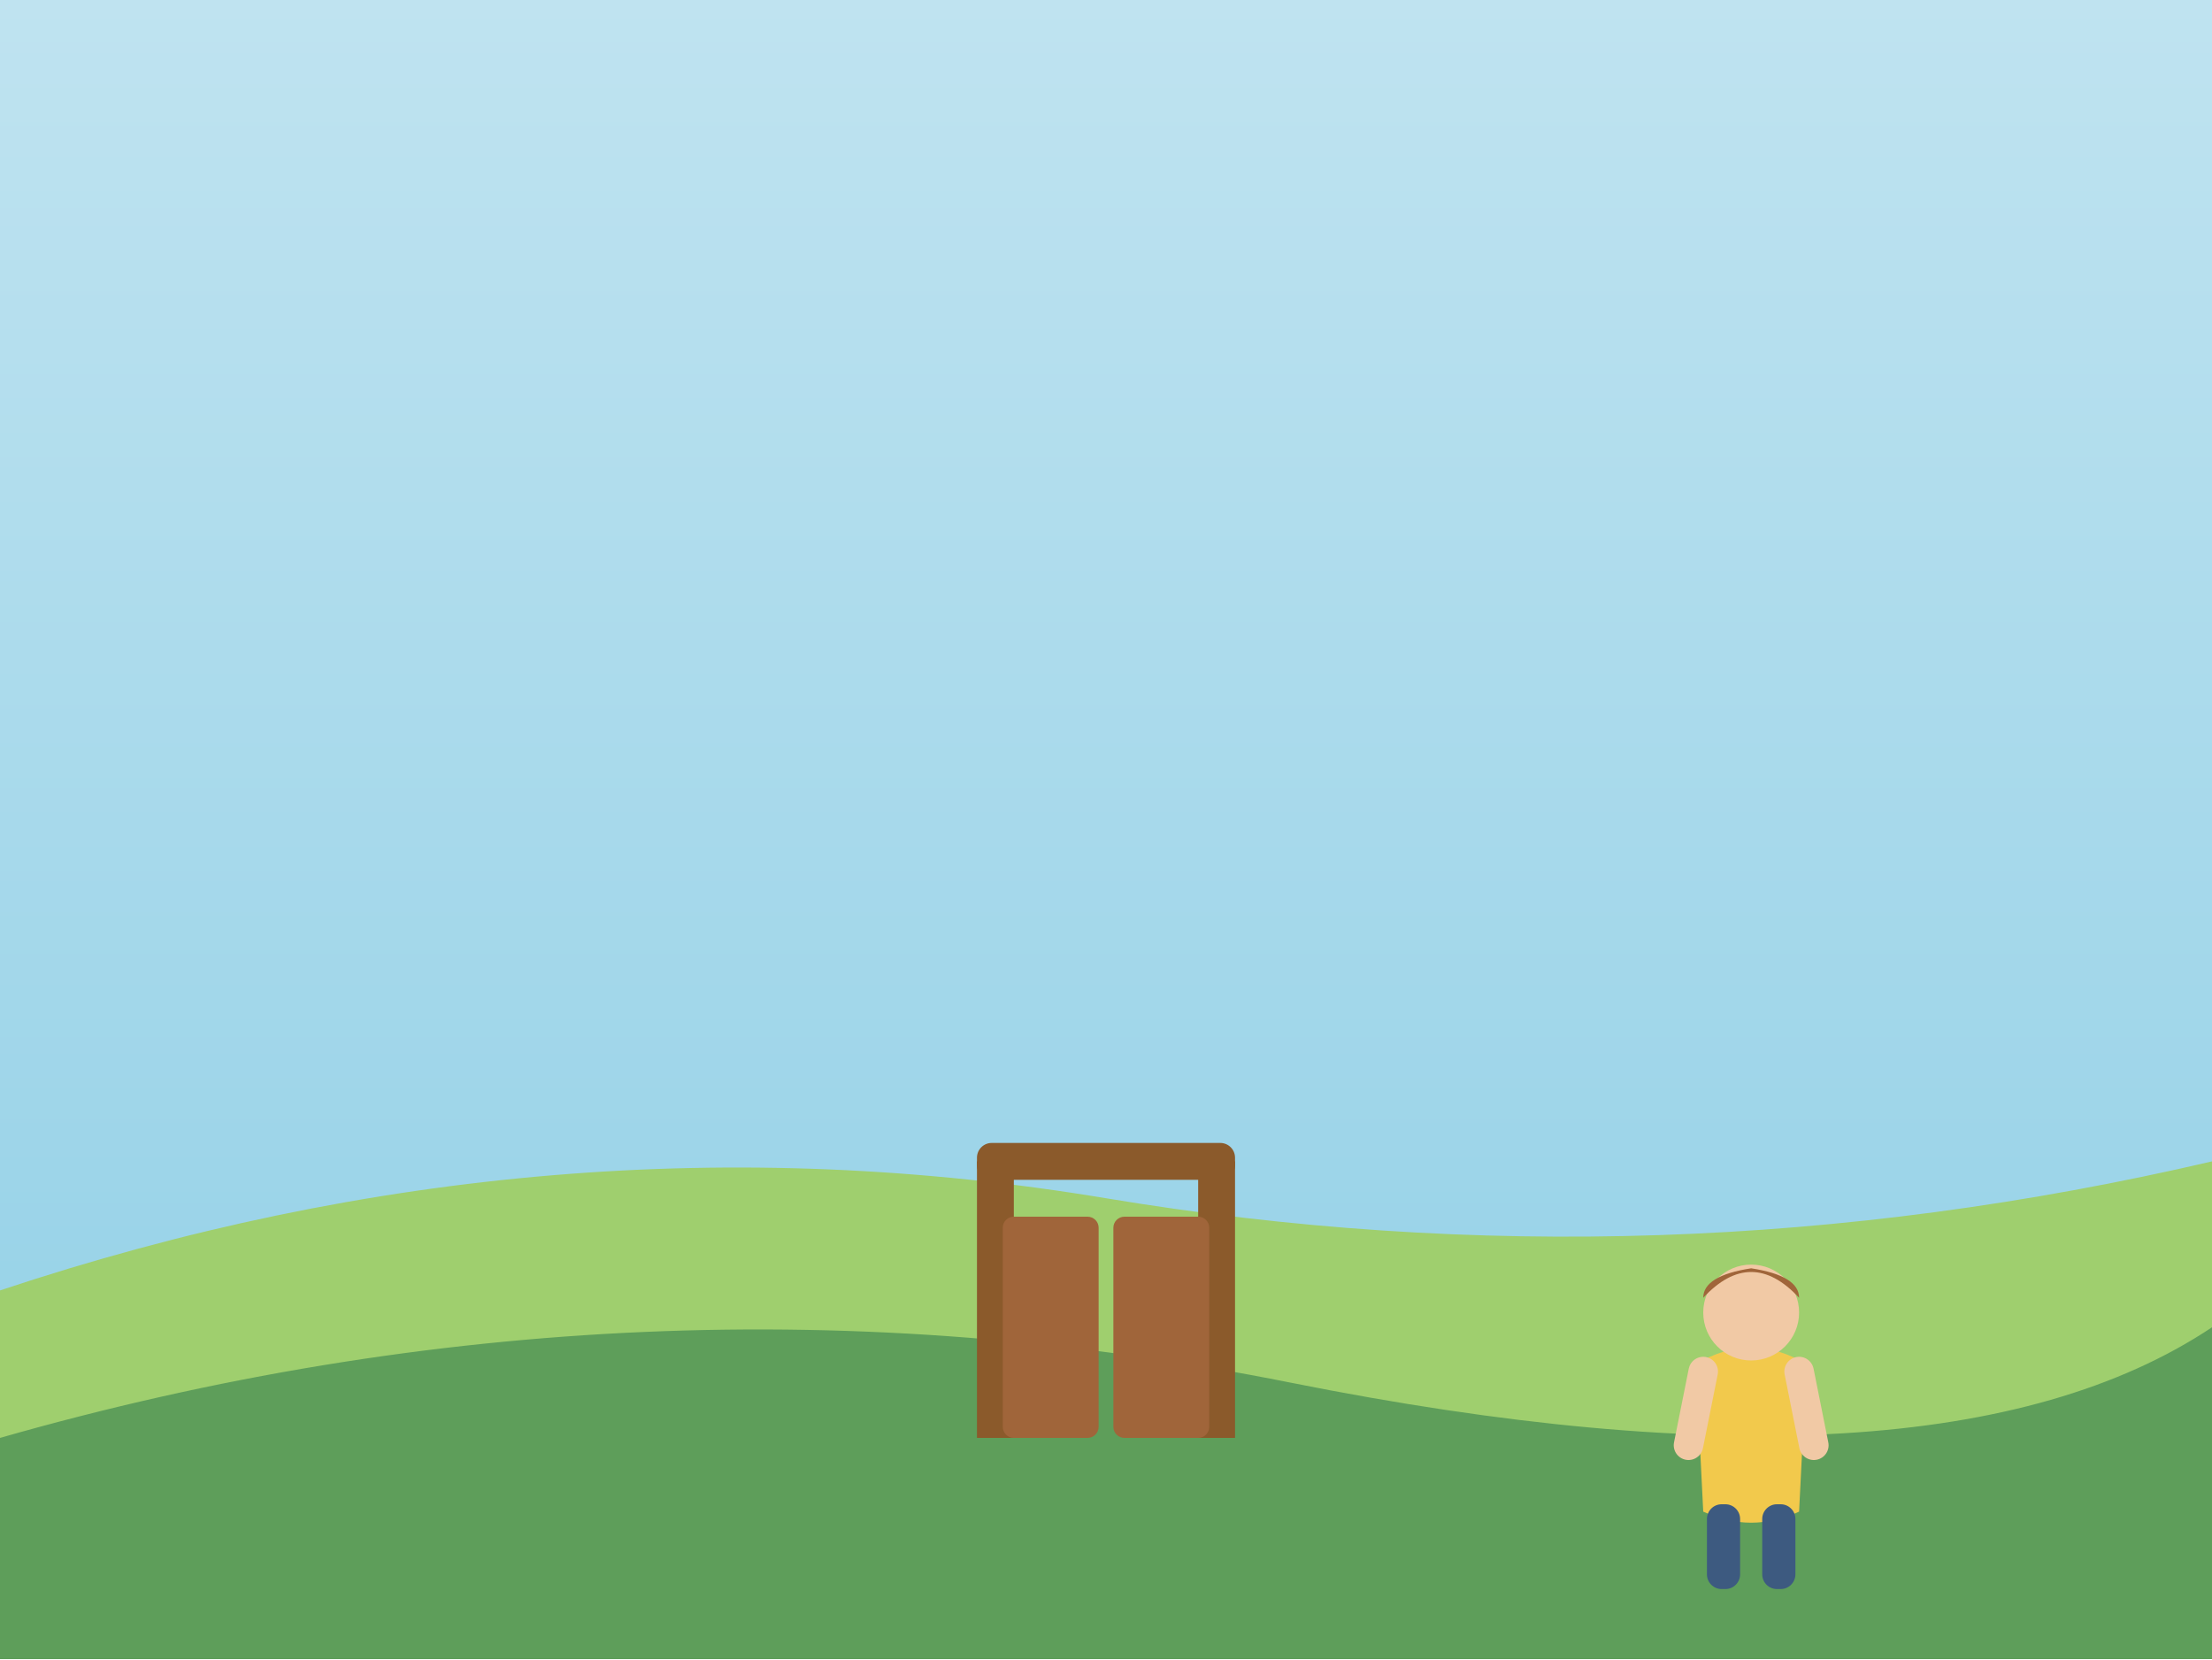
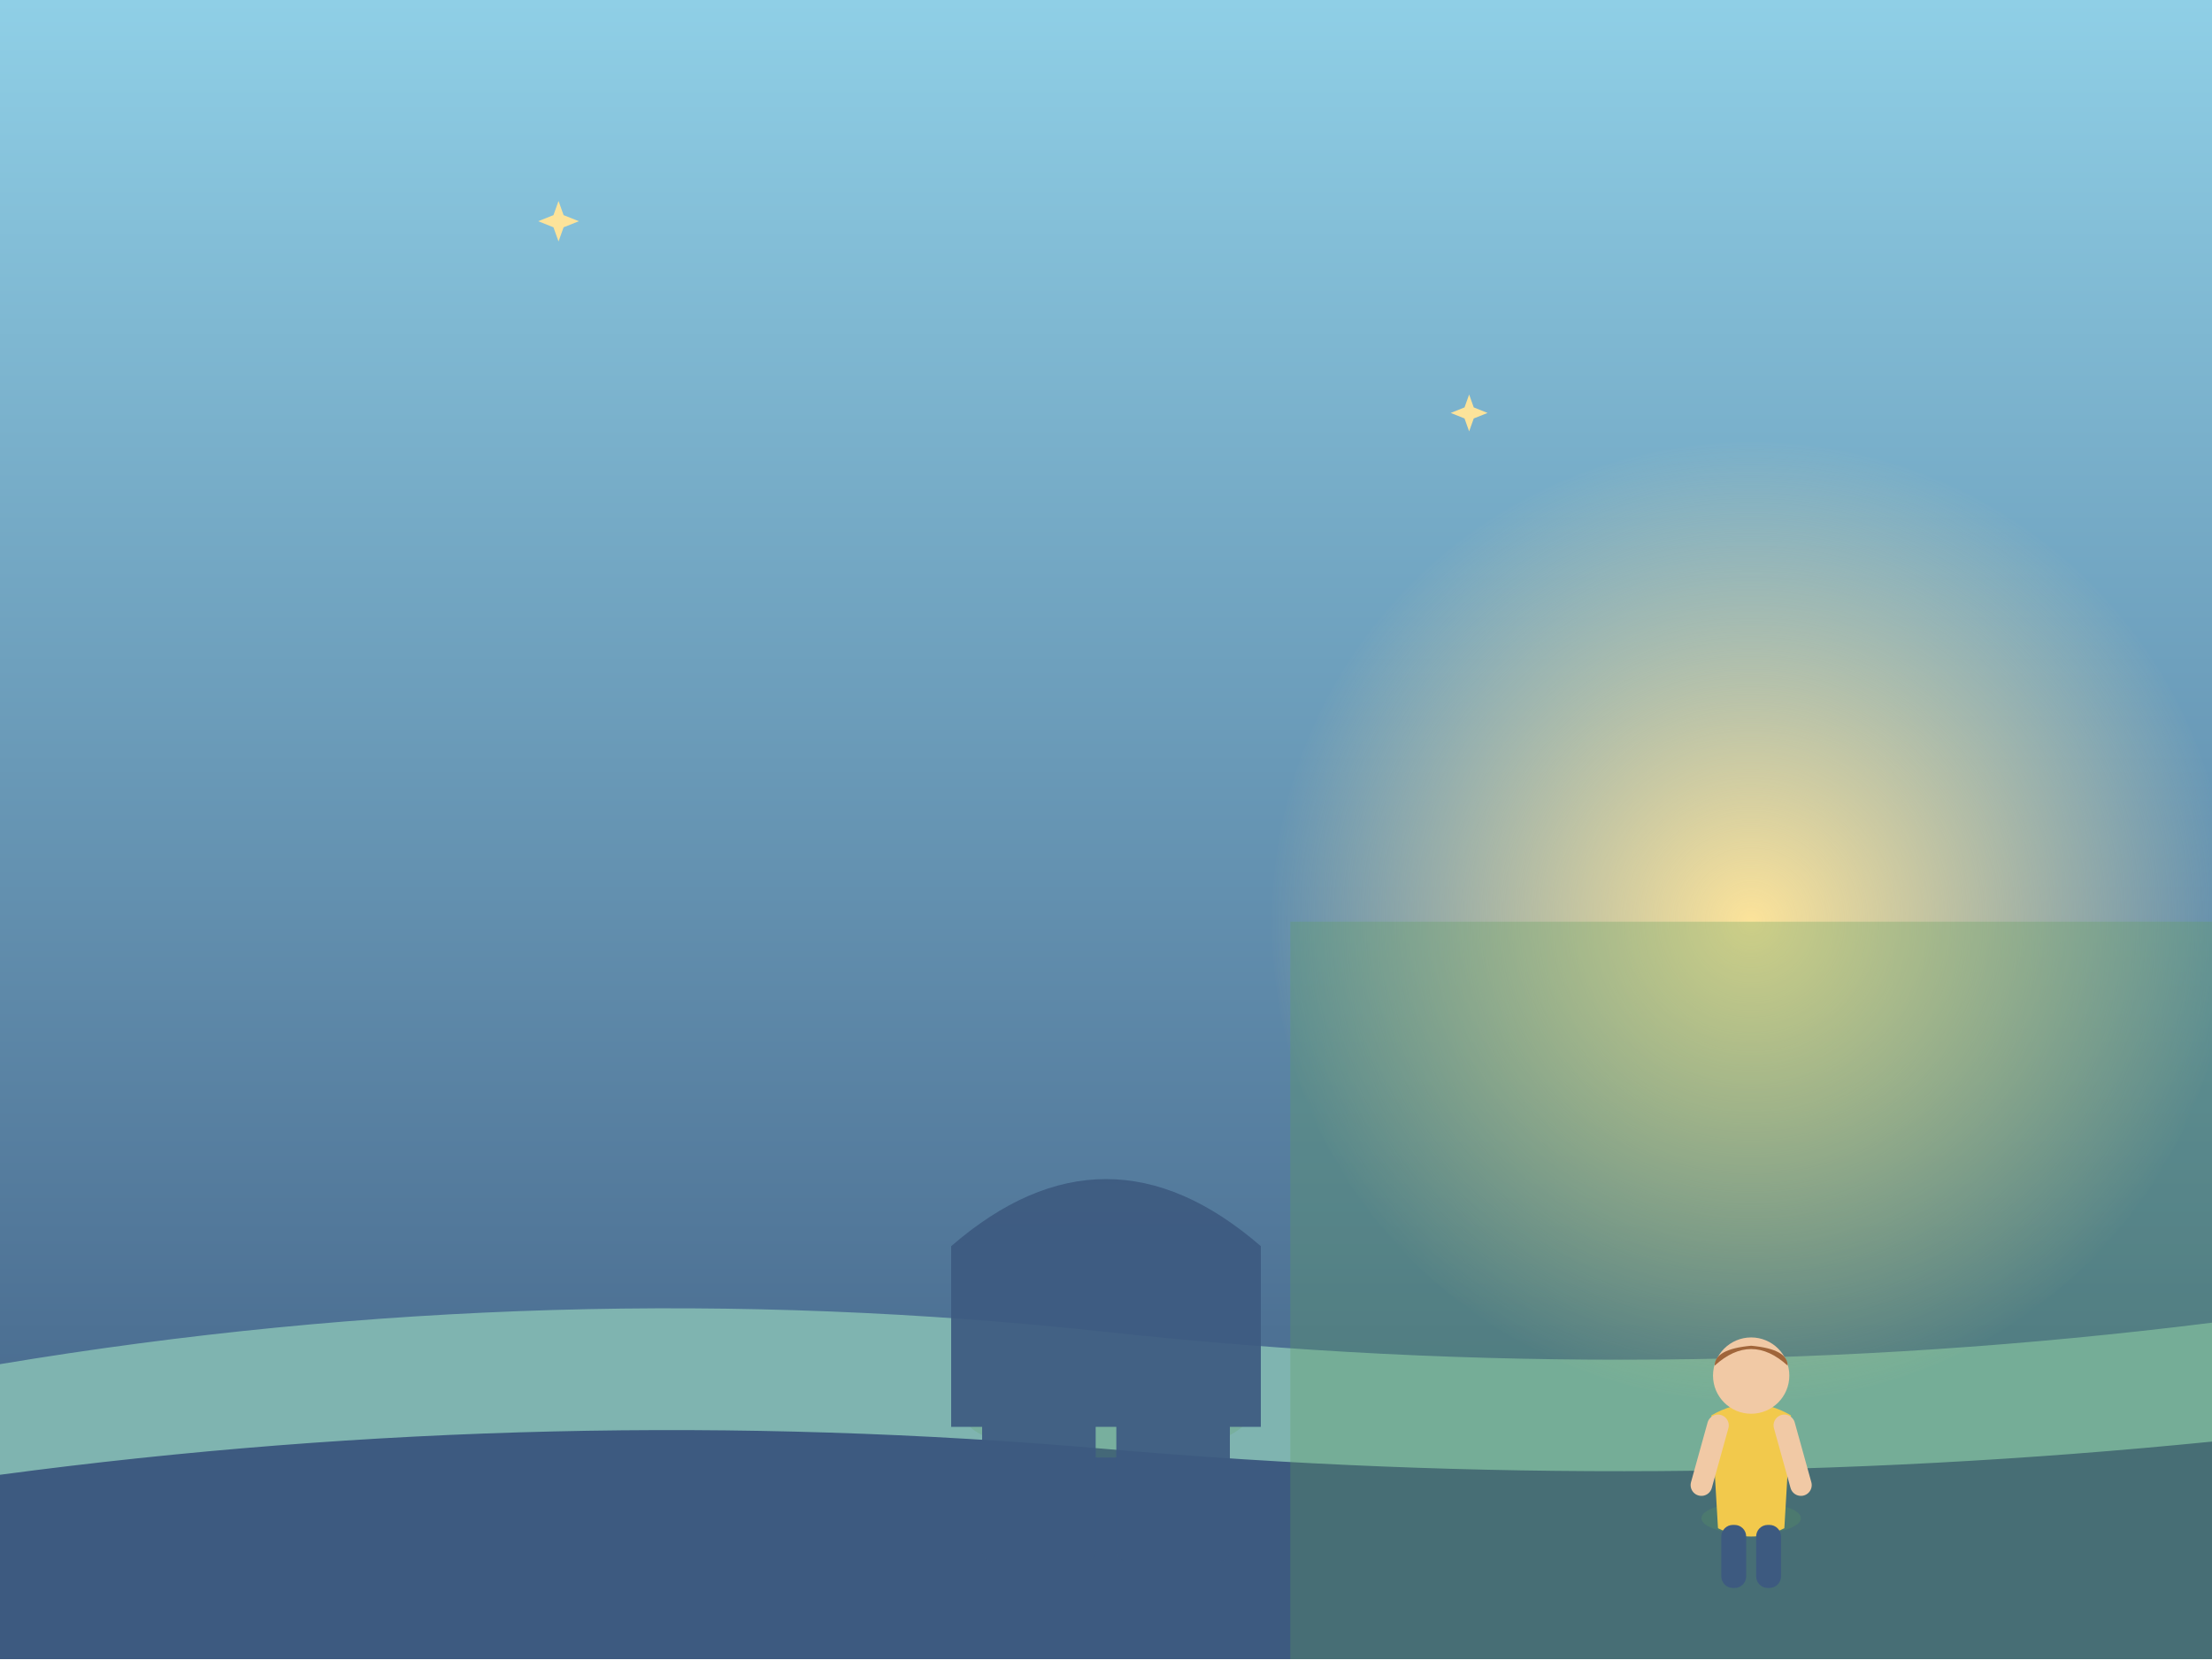
<svg xmlns="http://www.w3.org/2000/svg" viewBox="0 0 1200 900" preserveAspectRatio="xMidYMid meet" role="img">
  <defs>
-     <linearGradient id="sky68" x1="0" y1="0" x2="0" y2="1">
-       <stop offset="0" stop-color="#BFE3F0" />
-       <stop offset="1" stop-color="#8FCFE6" />
+     <linearGradient id="q42sky1" x1="0" y1="0" x2="0" y2="1">
+       <stop offset="0" stop-color="#8FCFE6" />
+       <stop offset="1" stop-color="#3D5A80" />
    </linearGradient>
+     <radialGradient id="q42glow2">
+       <stop offset="0" stop-color="#FCE39A" />
+       <stop offset="1" stop-color="#FCE39A" stop-opacity="0" />
+     </radialGradient>
  </defs>
-   <rect width="1200" height="900" fill="url(#sky68)" />
-   <path d="M0,700 Q300,600 600,650 T1200,630 V900 H0 Z" fill="#9FCF6E" />
-   <path d="M0,780 Q350,680 700,750 T1200,720 V900 H0 Z" fill="#5E9E5A" />
-   <g transform="translate(600,780) scale(1)">
-     <rect x="-70" y="-150" width="20" height="150" fill="#8B5A2B" />
-     <rect x="50" y="-150" width="20" height="150" fill="#8B5A2B" />
-     <rect x="-70" y="-160" width="140" height="20" rx="8" fill="#8B5A2B" />
-     <rect x="-56" y="-120" width="52" height="120" rx="6" fill="#A0653A" />
-     <rect x="4" y="-120" width="52" height="120" rx="6" fill="#A0653A" />
+   <rect width="1200" height="900" fill="url(#q42sky1)" />
+   <path d="M0,740 Q300,690 600,722.5 T1200,717.5 V900 H0 Z" fill="#7FB4B0" />
+   <path d="M0,800 Q300,760 600,786 T1200,782 V900 H0 Z" fill="#3D5A80" />
+   <path transform="translate(303,120) scale(0.55)" d="M0,-20 L5,-6 L20,0 L5,6 L0,20 L-5,6 L-20,0 L-5,-6 Z" fill="#FCE39A" />
+   <path transform="translate(797,224) scale(0.5)" d="M0,-20 L5,-6 L20,0 L5,6 L0,20 L-5,6 L-20,0 L-5,-6 Z" fill="#FCE39A" />
+   <circle cx="950" cy="500" r="260" fill="url(#q42glow2)" />
+   <rect x="700" y="500" width="500" height="400" fill="#5E9E5A" opacity="0.3" />
+   <g transform="translate(600,760) scale(1.4)" opacity="0.92">
+     <ellipse cx="0" cy="4" rx="56" ry="17.92" fill="#5E9E5A" opacity="0.22" />
+     <path d="M-60,10 L-60,-60 Q0,-112 60,-60 L60,10 Z" fill="#3D5A80" />
+     <rect x="-48" y="-14" width="44" height="76" rx="4" fill="#3D5A80" />
+     <rect x="4" y="-14" width="44" height="76" rx="4" fill="#3D5A80" />
  </g>
-   <g transform="translate(950,800) scale(1)">
-     <path d="M-30,-60 Q0,-78 30,-60 L26,20 Q0,32 -26,20 Z" fill="#F2C94C" />
-     <rect x="-24" y="16" width="18" height="46" rx="8" fill="#3D5A80" />
-     <rect x="6" y="16" width="18" height="46" rx="8" fill="#3D5A80" />
-     <path d="M-26,-56 L-34,-16" stroke="#F1C9A5" stroke-width="16" stroke-linecap="round" />
-     <path d="M26,-56 L34,-16" stroke="#F1C9A5" stroke-width="16" stroke-linecap="round" />
-     <circle cx="0" cy="-88" r="26" fill="#F1C9A5" />
-     <path d="M-26,-96 Q0,-124 26,-96 Q26,-108 0,-112 Q-26,-108 -26,-96 Z" fill="#A0653A" />
+   <g transform="translate(950,820) scale(0.9)">
+     <ellipse cx="0" cy="4" rx="30" ry="9.6" fill="#5E9E5A" opacity="0.22" />
+     <path d="M-24,-58 Q0,-72 24,-58 L20,10 Q0,20 -20,10 Z" fill="#F2C94C" />
+     <rect x="-18" y="8" width="15" height="38" rx="7" fill="#3D5A80" />
+     <rect x="3" y="8" width="15" height="38" rx="7" fill="#3D5A80" />
+     <path d="M-20,-52 L-30,-16" stroke="#F1C9A5" stroke-width="13" stroke-linecap="round" />
+     <path d="M20,-52 L30,-16" stroke="#F1C9A5" stroke-width="13" stroke-linecap="round" />
+     <circle cx="0" cy="-82" r="23" fill="#F1C9A5" />
+     <path d="M-22,-88 Q0,-108 22,-88 Q22,-98 0,-100 Q-22,-98 -22,-88 Z" fill="#A0653A" />
  </g>
</svg>
